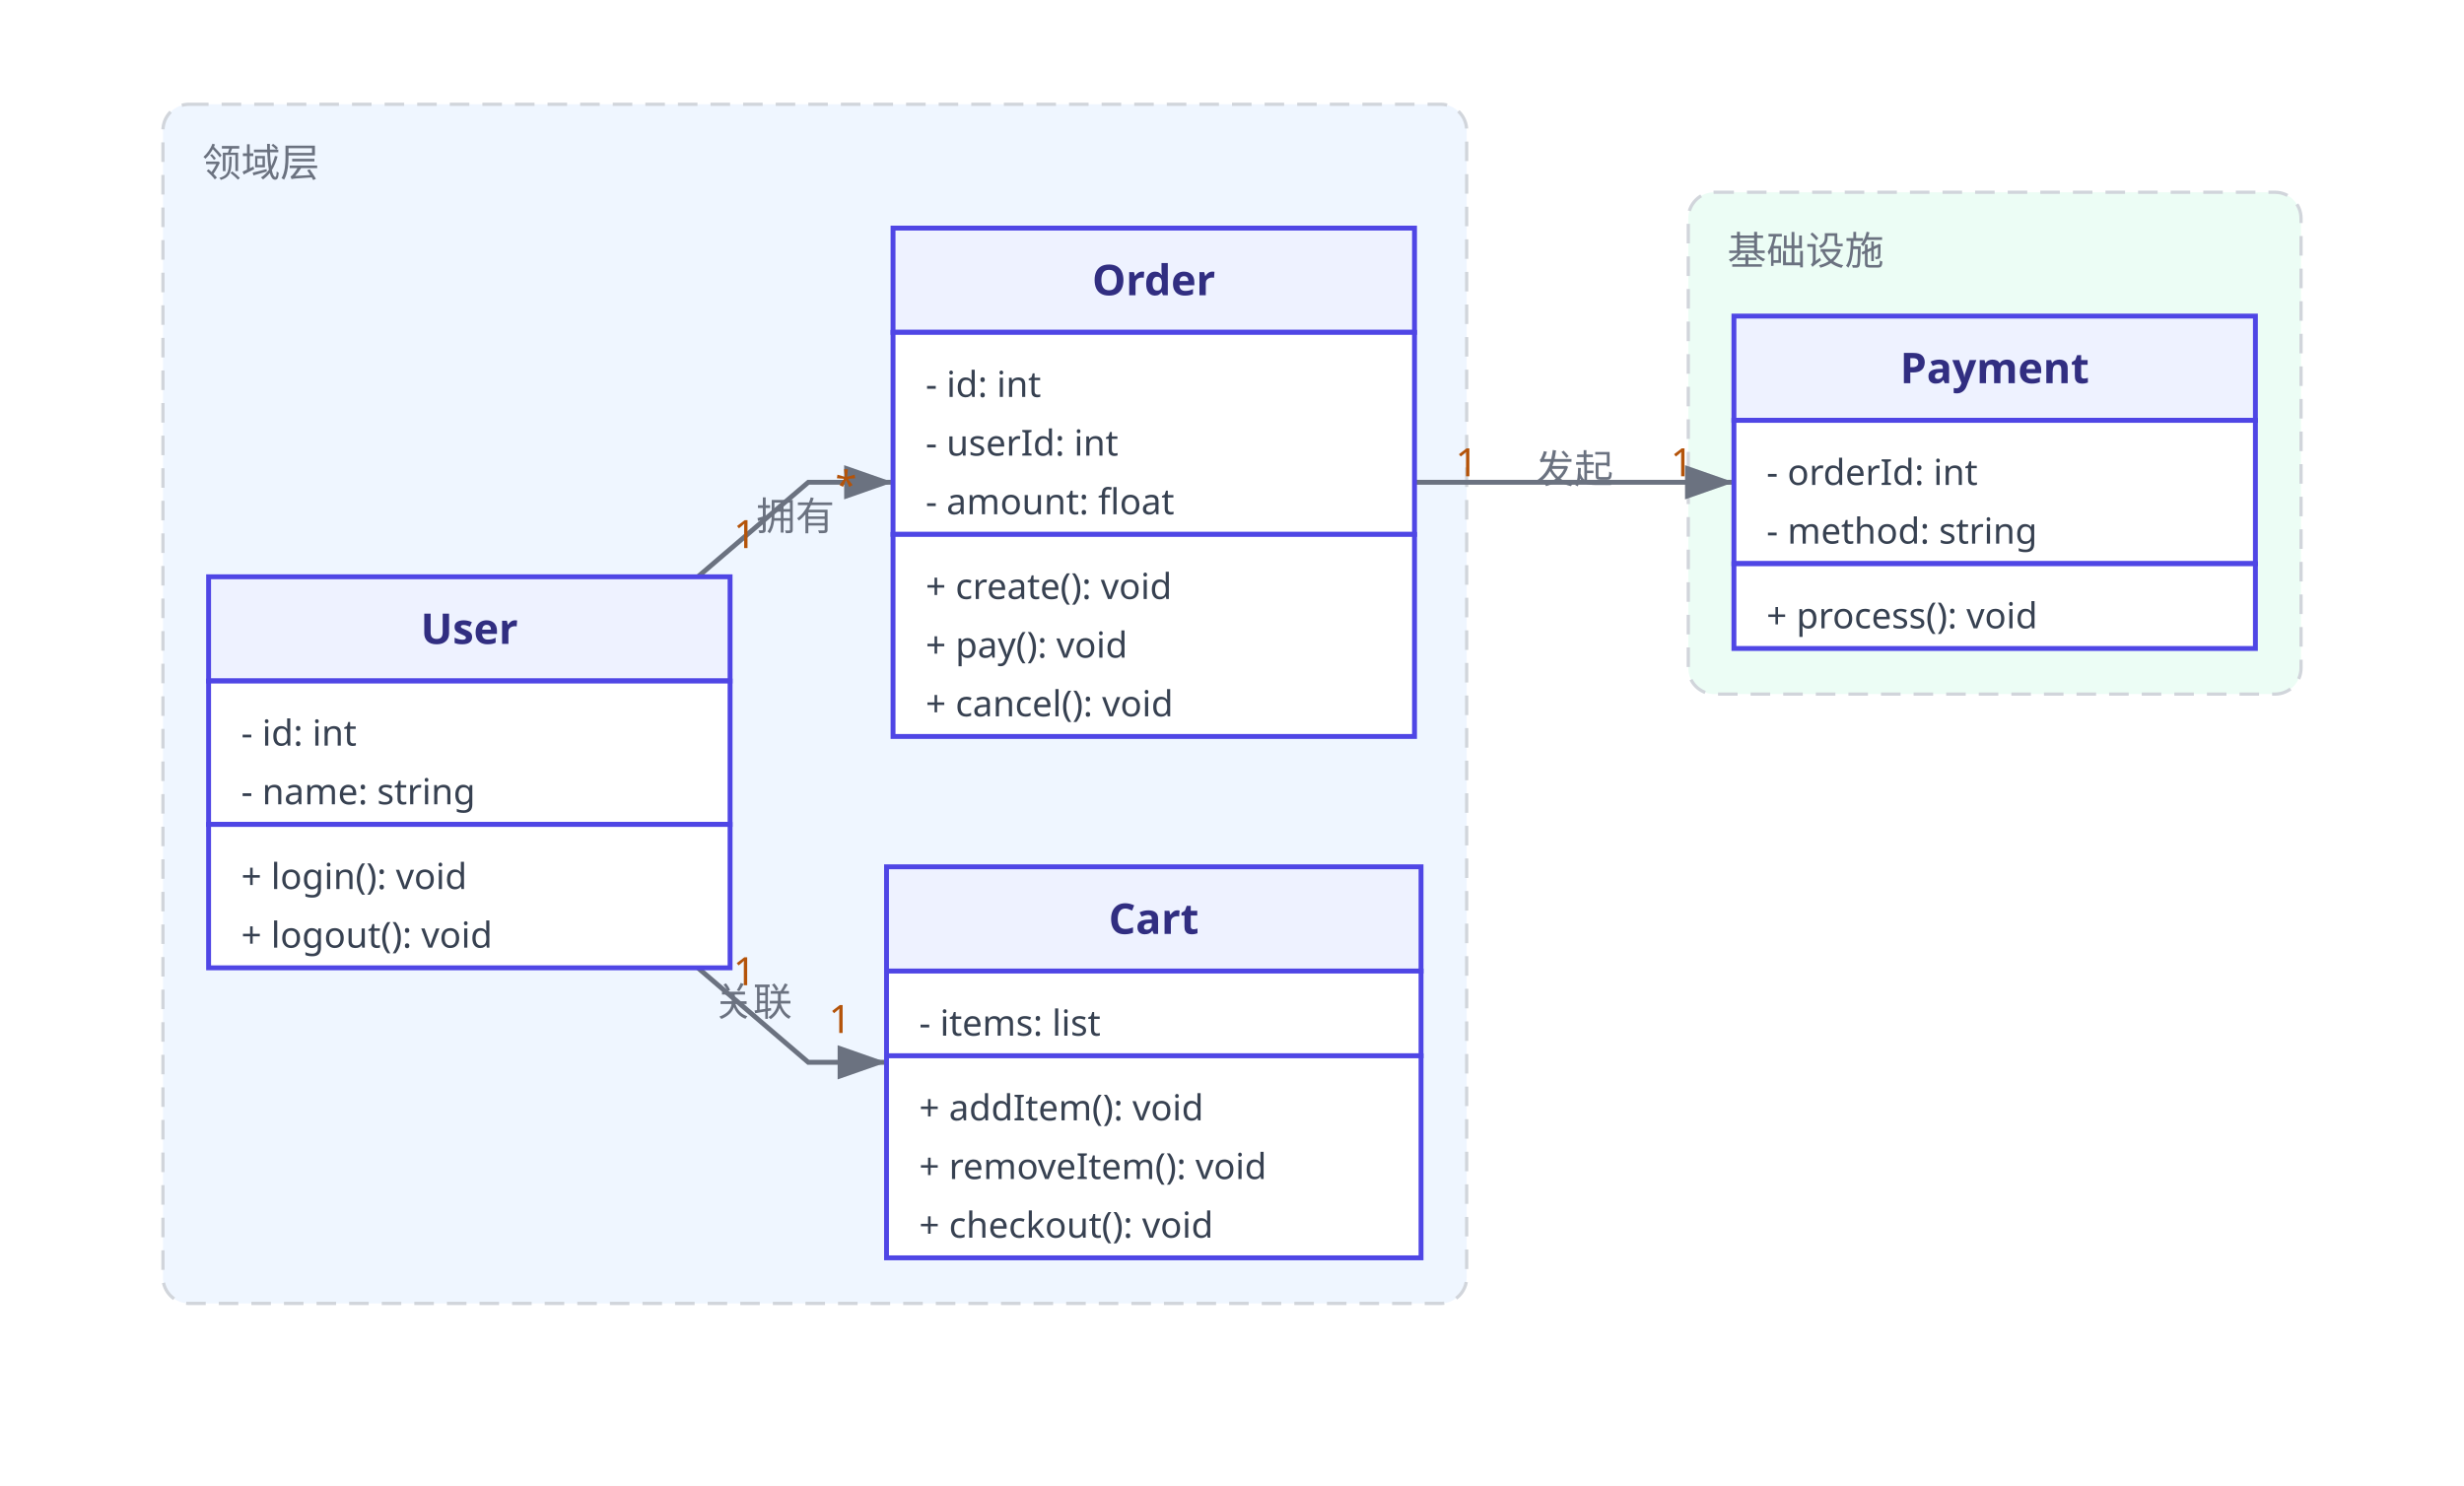
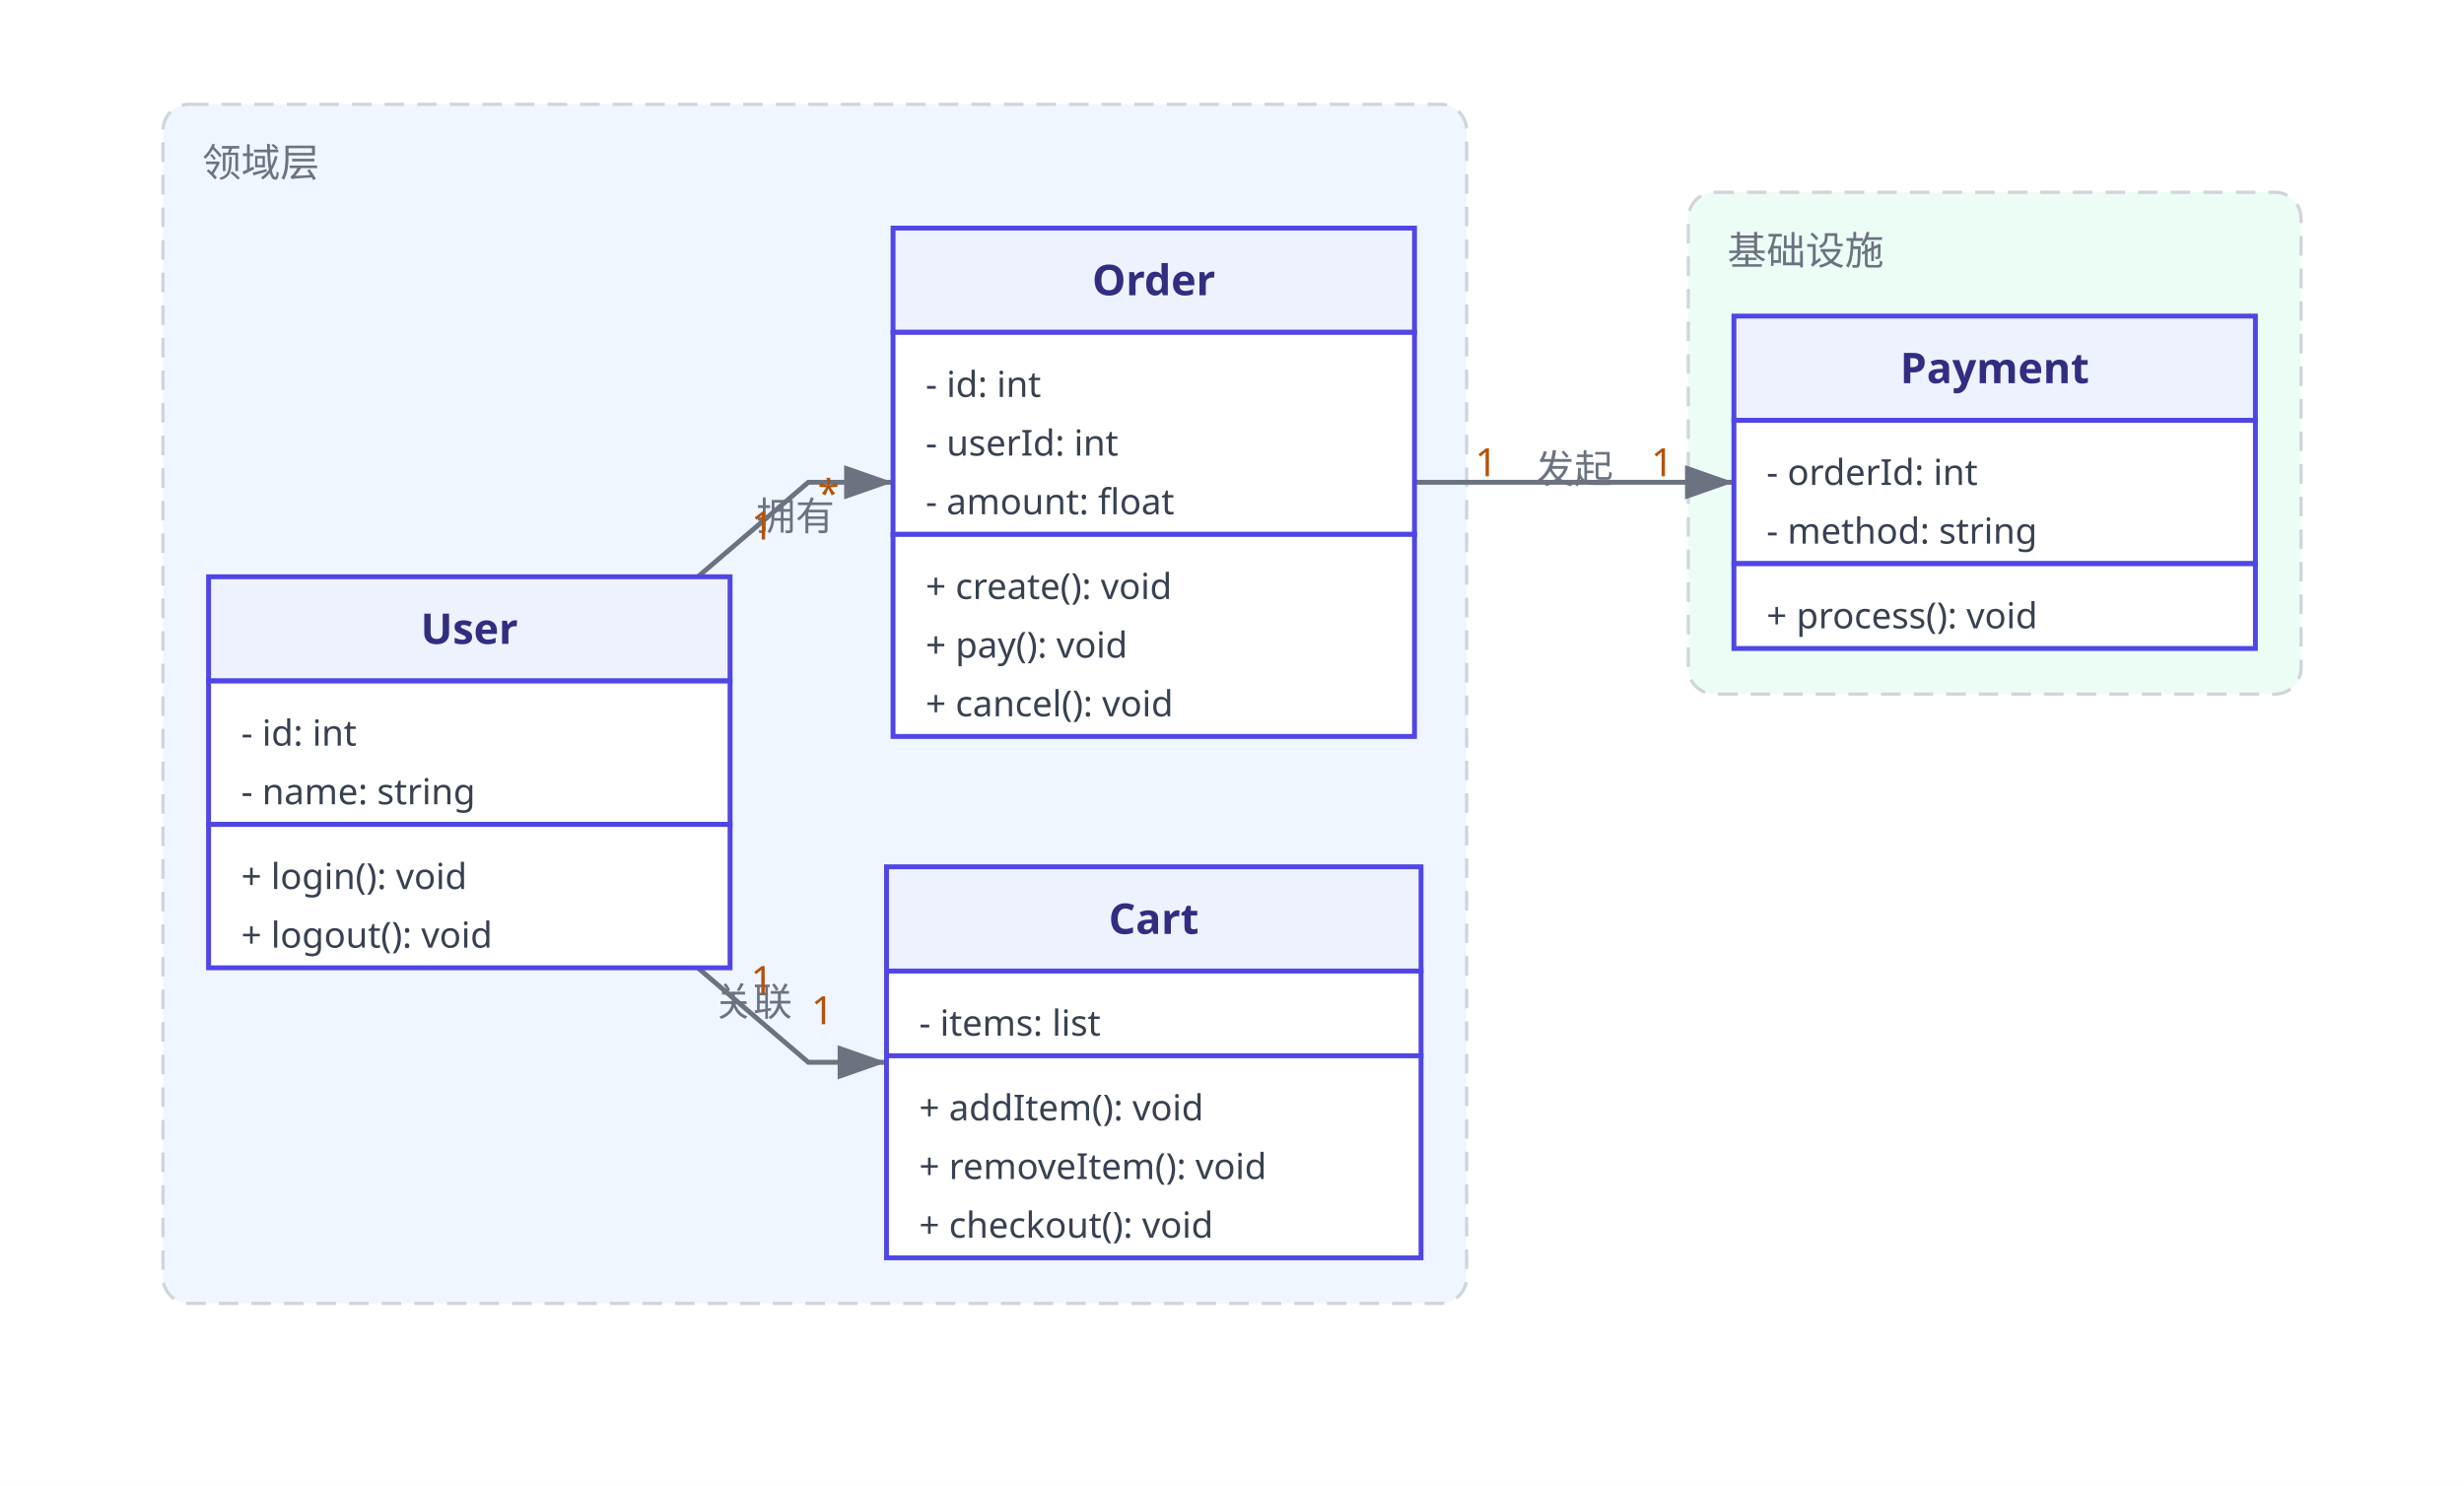
<svg xmlns="http://www.w3.org/2000/svg" width="756" height="456" viewBox="0 0 756 456">
  <defs>
    <marker id="arrowhead" markerWidth="10" markerHeight="7" refX="10" refY="3.5" orient="auto">
      <polygon points="0 0, 10 3.5, 0 7" fill="#6b7280" />
    </marker>
    <marker id="arrowhead-purple" markerWidth="10" markerHeight="7" refX="10" refY="3.5" orient="auto">
      <polygon points="0 0, 10 3.5, 0 7" fill="#7c3aed" />
    </marker>
  </defs>
  <rect x="0" y="0" width="756" height="456" fill="#ffffff" />
  <g class="lgdl-group">
    <rect x="50" y="32" width="400" height="368" rx="8" fill="#eff6ff" stroke="#d1d5db" stroke-dasharray="6 4" />
    <text x="62" y="50" font-family="'Segoe UI', 'PingFang SC', 'Microsoft YaHei', sans-serif" font-size="12" fill="#6b7280" text-anchor="start" dominant-baseline="middle">领域层</text>
  </g>
  <g class="lgdl-group">
    <rect x="518" y="59" width="188" height="154" rx="8" fill="#ecfdf5" stroke="#d1d5db" stroke-dasharray="6 4" />
    <text x="530" y="77" font-family="'Segoe UI', 'PingFang SC', 'Microsoft YaHei', sans-serif" font-size="12" fill="#6b7280" text-anchor="start" dominant-baseline="middle">基础设施</text>
  </g>
  <g class="lgdl-edge">
    <path d="M 214.112,177 L 248,148 L 274,148" fill="none" stroke="#6b7280" stroke-width="1.5" marker-end="url(#arrowhead)" />
    <text x="244.056" y="158.5" font-family="'Segoe UI', 'PingFang SC', 'Microsoft YaHei', sans-serif" font-size="12" fill="#6b7280" text-anchor="middle" dominant-baseline="middle">拥有</text>
-     <text x="228.513" y="164.027" font-family="'Segoe UI', 'PingFang SC', 'Microsoft YaHei', sans-serif" font-size="12" fill="#b45309" text-anchor="middle" dominant-baseline="middle">1</text>
-     <text x="259.6" y="148.973" font-family="'Segoe UI', 'PingFang SC', 'Microsoft YaHei', sans-serif" font-size="12" fill="#b45309" text-anchor="middle" dominant-baseline="middle">*</text>
+     <text x="233.913" y="161.412" font-family="'Segoe UI', 'PingFang SC', 'Microsoft YaHei', sans-serif" font-size="12" fill="#b45309" text-anchor="middle" dominant-baseline="middle">1</text>
+     <text x="254.199" y="151.588" font-family="'Segoe UI', 'PingFang SC', 'Microsoft YaHei', sans-serif" font-size="12" fill="#b45309" text-anchor="middle" dominant-baseline="middle">*</text>
  </g>
  <g class="lgdl-edge">
    <path d="M 434,148 L 460,148 L 484,148 L 508,148 L 532,148" fill="none" stroke="#6b7280" stroke-width="1.5" marker-end="url(#arrowhead)" />
    <text x="483" y="144" font-family="'Segoe UI', 'PingFang SC', 'Microsoft YaHei', sans-serif" font-size="12" fill="#6b7280" text-anchor="middle" dominant-baseline="middle">发起</text>
-     <text x="450" y="142" font-family="'Segoe UI', 'PingFang SC', 'Microsoft YaHei', sans-serif" font-size="12" fill="#b45309" text-anchor="middle" dominant-baseline="middle">1</text>
-     <text x="516" y="142" font-family="'Segoe UI', 'PingFang SC', 'Microsoft YaHei', sans-serif" font-size="12" fill="#b45309" text-anchor="middle" dominant-baseline="middle">1</text>
+     <text x="456" y="142" font-family="'Segoe UI', 'PingFang SC', 'Microsoft YaHei', sans-serif" font-size="12" fill="#b45309" text-anchor="middle" dominant-baseline="middle">1</text>
+     <text x="510" y="142" font-family="'Segoe UI', 'PingFang SC', 'Microsoft YaHei', sans-serif" font-size="12" fill="#b45309" text-anchor="middle" dominant-baseline="middle">1</text>
  </g>
  <g class="lgdl-edge">
    <path d="M 214.112,297 L 248,326 L 272,326" fill="none" stroke="#6b7280" stroke-width="1.5" marker-end="url(#arrowhead)" />
    <text x="231.056" y="307.5" font-family="'Segoe UI', 'PingFang SC', 'Microsoft YaHei', sans-serif" font-size="12" fill="#6b7280" text-anchor="middle" dominant-baseline="middle">关联</text>
-     <text x="228.418" y="298.167" font-family="'Segoe UI', 'PingFang SC', 'Microsoft YaHei', sans-serif" font-size="12" fill="#b45309" text-anchor="middle" dominant-baseline="middle">1</text>
-     <text x="257.695" y="312.833" font-family="'Segoe UI', 'PingFang SC', 'Microsoft YaHei', sans-serif" font-size="12" fill="#b45309" text-anchor="middle" dominant-baseline="middle">1</text>
+     <text x="233.782" y="300.854" font-family="'Segoe UI', 'PingFang SC', 'Microsoft YaHei', sans-serif" font-size="12" fill="#b45309" text-anchor="middle" dominant-baseline="middle">1</text>
+     <text x="252.33" y="310.146" font-family="'Segoe UI', 'PingFang SC', 'Microsoft YaHei', sans-serif" font-size="12" fill="#b45309" text-anchor="middle" dominant-baseline="middle">1</text>
  </g>
  <g class="lgdl-class">
    <rect x="64" y="177" width="160" height="32" fill="#eef2ff" stroke="#4f46e5" stroke-width="1.5" />
    <text x="144" y="193" font-family="'Segoe UI', 'PingFang SC', 'Microsoft YaHei', sans-serif" font-size="13" font-weight="bold" fill="#312e81" text-anchor="middle" dominant-baseline="middle">User</text>
    <line x1="64" y1="209" x2="224" y2="209" stroke="#4f46e5" stroke-width="1.5" />
    <rect x="64" y="209" width="160" height="44" fill="#ffffff" stroke="#4f46e5" stroke-width="1.5" />
    <text x="74" y="225" font-family="'Segoe UI', 'PingFang SC', 'Microsoft YaHei', sans-serif" font-size="11" fill="#374151" text-anchor="start" dominant-baseline="middle">- id: int</text>
    <text x="74" y="243" font-family="'Segoe UI', 'PingFang SC', 'Microsoft YaHei', sans-serif" font-size="11" fill="#374151" text-anchor="start" dominant-baseline="middle">- name: string</text>
    <line x1="64" y1="253" x2="224" y2="253" stroke="#4f46e5" stroke-width="1.5" />
    <rect x="64" y="253" width="160" height="44" fill="#ffffff" stroke="#4f46e5" stroke-width="1.5" />
    <text x="74" y="269" font-family="'Segoe UI', 'PingFang SC', 'Microsoft YaHei', sans-serif" font-size="11" fill="#374151" text-anchor="start" dominant-baseline="middle">+ login(): void</text>
    <text x="74" y="287" font-family="'Segoe UI', 'PingFang SC', 'Microsoft YaHei', sans-serif" font-size="11" fill="#374151" text-anchor="start" dominant-baseline="middle">+ logout(): void</text>
  </g>
  <g class="lgdl-class">
    <rect x="274" y="70" width="160" height="32" fill="#eef2ff" stroke="#4f46e5" stroke-width="1.5" />
    <text x="354" y="86" font-family="'Segoe UI', 'PingFang SC', 'Microsoft YaHei', sans-serif" font-size="13" font-weight="bold" fill="#312e81" text-anchor="middle" dominant-baseline="middle">Order</text>
    <line x1="274" y1="102" x2="434" y2="102" stroke="#4f46e5" stroke-width="1.5" />
    <rect x="274" y="102" width="160" height="62" fill="#ffffff" stroke="#4f46e5" stroke-width="1.5" />
    <text x="284" y="118" font-family="'Segoe UI', 'PingFang SC', 'Microsoft YaHei', sans-serif" font-size="11" fill="#374151" text-anchor="start" dominant-baseline="middle">- id: int</text>
    <text x="284" y="136" font-family="'Segoe UI', 'PingFang SC', 'Microsoft YaHei', sans-serif" font-size="11" fill="#374151" text-anchor="start" dominant-baseline="middle">- userId: int</text>
    <text x="284" y="154" font-family="'Segoe UI', 'PingFang SC', 'Microsoft YaHei', sans-serif" font-size="11" fill="#374151" text-anchor="start" dominant-baseline="middle">- amount: float</text>
    <line x1="274" y1="164" x2="434" y2="164" stroke="#4f46e5" stroke-width="1.5" />
    <rect x="274" y="164" width="160" height="62" fill="#ffffff" stroke="#4f46e5" stroke-width="1.5" />
    <text x="284" y="180" font-family="'Segoe UI', 'PingFang SC', 'Microsoft YaHei', sans-serif" font-size="11" fill="#374151" text-anchor="start" dominant-baseline="middle">+ create(): void</text>
    <text x="284" y="198" font-family="'Segoe UI', 'PingFang SC', 'Microsoft YaHei', sans-serif" font-size="11" fill="#374151" text-anchor="start" dominant-baseline="middle">+ pay(): void</text>
    <text x="284" y="216" font-family="'Segoe UI', 'PingFang SC', 'Microsoft YaHei', sans-serif" font-size="11" fill="#374151" text-anchor="start" dominant-baseline="middle">+ cancel(): void</text>
  </g>
  <g class="lgdl-class">
    <rect x="532" y="97" width="160" height="32" fill="#eef2ff" stroke="#4f46e5" stroke-width="1.5" />
    <text x="612" y="113" font-family="'Segoe UI', 'PingFang SC', 'Microsoft YaHei', sans-serif" font-size="13" font-weight="bold" fill="#312e81" text-anchor="middle" dominant-baseline="middle">Payment</text>
    <line x1="532" y1="129" x2="692" y2="129" stroke="#4f46e5" stroke-width="1.5" />
    <rect x="532" y="129" width="160" height="44" fill="#ffffff" stroke="#4f46e5" stroke-width="1.5" />
    <text x="542" y="145" font-family="'Segoe UI', 'PingFang SC', 'Microsoft YaHei', sans-serif" font-size="11" fill="#374151" text-anchor="start" dominant-baseline="middle">- orderId: int</text>
    <text x="542" y="163" font-family="'Segoe UI', 'PingFang SC', 'Microsoft YaHei', sans-serif" font-size="11" fill="#374151" text-anchor="start" dominant-baseline="middle">- method: string</text>
    <line x1="532" y1="173" x2="692" y2="173" stroke="#4f46e5" stroke-width="1.5" />
    <rect x="532" y="173" width="160" height="26" fill="#ffffff" stroke="#4f46e5" stroke-width="1.5" />
    <text x="542" y="189" font-family="'Segoe UI', 'PingFang SC', 'Microsoft YaHei', sans-serif" font-size="11" fill="#374151" text-anchor="start" dominant-baseline="middle">+ process(): void</text>
  </g>
  <g class="lgdl-class">
    <rect x="272" y="266" width="164" height="32" fill="#eef2ff" stroke="#4f46e5" stroke-width="1.5" />
    <text x="354" y="282" font-family="'Segoe UI', 'PingFang SC', 'Microsoft YaHei', sans-serif" font-size="13" font-weight="bold" fill="#312e81" text-anchor="middle" dominant-baseline="middle">Cart</text>
    <line x1="272" y1="298" x2="436" y2="298" stroke="#4f46e5" stroke-width="1.5" />
    <rect x="272" y="298" width="164" height="26" fill="#ffffff" stroke="#4f46e5" stroke-width="1.5" />
    <text x="282" y="314" font-family="'Segoe UI', 'PingFang SC', 'Microsoft YaHei', sans-serif" font-size="11" fill="#374151" text-anchor="start" dominant-baseline="middle">- items: list</text>
    <line x1="272" y1="324" x2="436" y2="324" stroke="#4f46e5" stroke-width="1.5" />
    <rect x="272" y="324" width="164" height="62" fill="#ffffff" stroke="#4f46e5" stroke-width="1.5" />
    <text x="282" y="340" font-family="'Segoe UI', 'PingFang SC', 'Microsoft YaHei', sans-serif" font-size="11" fill="#374151" text-anchor="start" dominant-baseline="middle">+ addItem(): void</text>
    <text x="282" y="358" font-family="'Segoe UI', 'PingFang SC', 'Microsoft YaHei', sans-serif" font-size="11" fill="#374151" text-anchor="start" dominant-baseline="middle">+ removeItem(): void</text>
    <text x="282" y="376" font-family="'Segoe UI', 'PingFang SC', 'Microsoft YaHei', sans-serif" font-size="11" fill="#374151" text-anchor="start" dominant-baseline="middle">+ checkout(): void</text>
  </g>
</svg>
